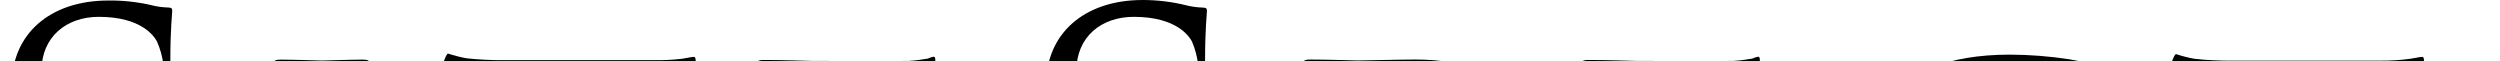
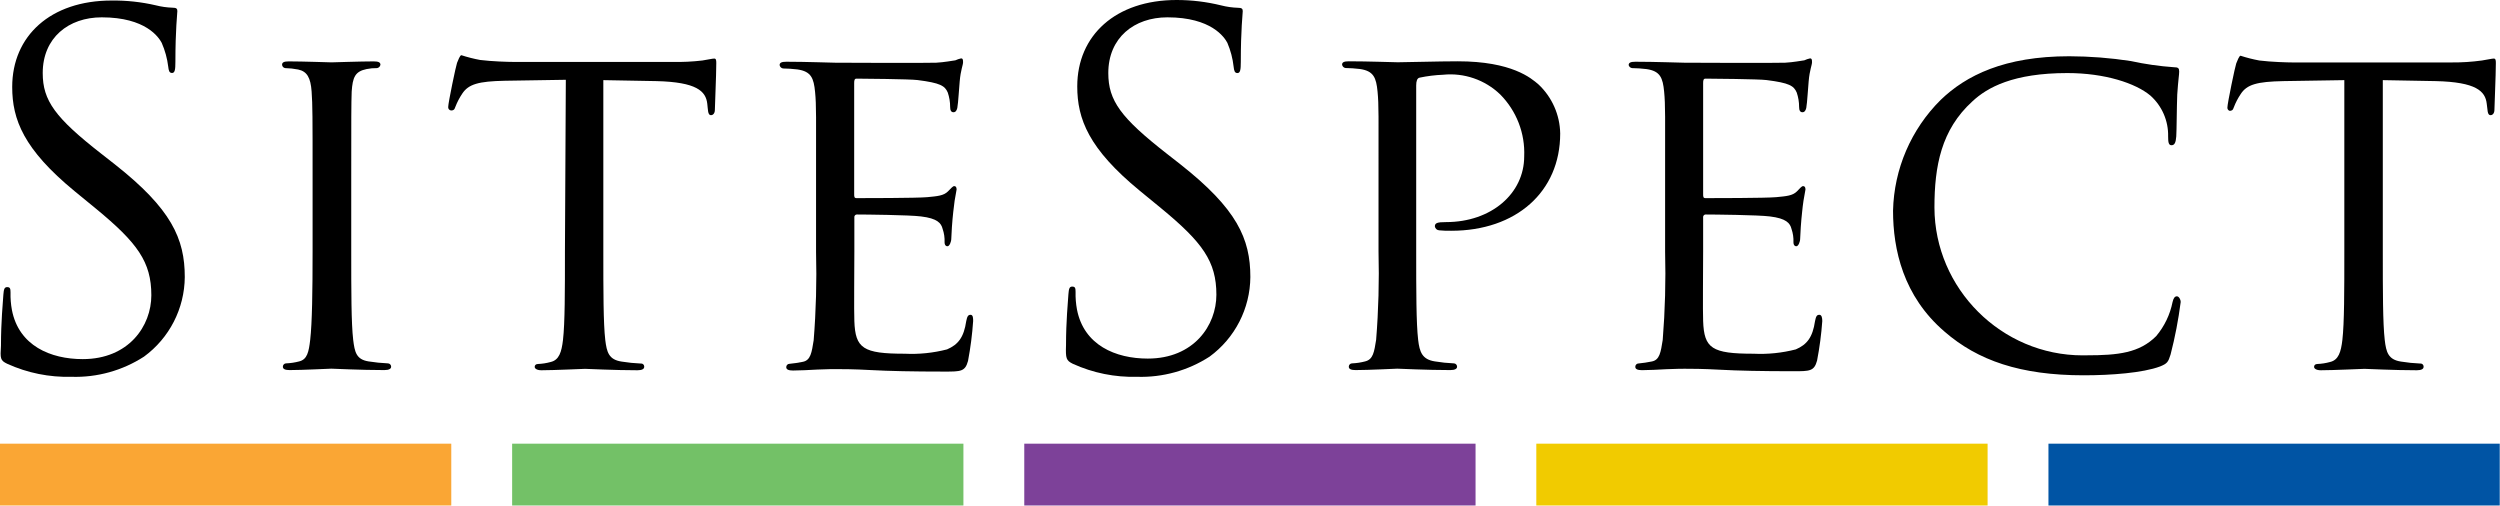
- <svg xmlns="http://www.w3.org/2000/svg" viewBox="0 0 291.02 6.99" xml:space="preserve">
+ <svg xmlns="http://www.w3.org/2000/svg" viewBox="0 0 282.64 57.15" xml:space="preserve">
  <g id="Layer_2" transform="matrix(1,0,0,1,-8.98,-6.99999)">
    <path d="M9.8,48.13C12.08,49.167 14.566,49.669 17.07,49.6C19.968,49.69 22.825,48.894 25.26,47.32C28.133,45.221 29.846,41.878 29.87,38.32C29.87,33.98 28.35,30.61 21.95,25.57L20.43,24.38C15.22,20.31 13.81,18.38 13.81,15.26C13.81,11.26 16.74,8.96 20.48,8.96C25.48,8.96 26.94,11.24 27.26,11.84C27.637,12.699 27.887,13.609 28,14.54C28.05,14.97 28.11,15.25 28.43,15.25C28.75,15.25 28.81,14.87 28.81,14C28.81,10.31 29.03,8.52 29.03,8.25C29.03,7.98 28.92,7.87 28.49,7.87C27.849,7.849 27.212,7.759 26.59,7.6C24.951,7.22 23.272,7.039 21.59,7.06C14.7,7.06 10.36,11.06 10.36,16.83C10.36,20.52 11.66,23.88 17.41,28.61L19.85,30.61C24.52,34.46 26.09,36.61 26.09,40.38C26.09,43.85 23.54,47.6 18.33,47.6C14.69,47.6 11.11,46.08 10.33,42.06C10.207,41.401 10.153,40.73 10.17,40.06C10.17,39.63 10.12,39.46 9.79,39.46C9.46,39.46 9.41,39.73 9.36,40.33C9.31,41.2 9.09,43.33 9.09,46.08C9,47.53 9,47.75 9.8,48.13Z" style="fill:black;fill-rule:nonzero;" />
    <path d="M41.22,14.7C41.714,14.71 42.206,14.764 42.69,14.86C43.69,15.07 44.1,15.78 44.21,17.35C44.32,18.92 44.32,20.12 44.32,27.28L44.32,35.42C44.32,39.87 44.27,43.5 44.05,45.42C43.89,46.78 43.72,47.64 42.8,47.86C42.323,47.986 41.833,48.06 41.34,48.08L41.33,48.08C41.127,48.08 40.96,48.247 40.96,48.45L40.96,48.46C40.96,48.73 41.23,48.84 41.72,48.84C43.19,48.84 46.17,48.68 46.44,48.68C46.71,48.68 49.75,48.84 52.44,48.84C52.98,48.84 53.2,48.68 53.2,48.46L53.2,48.45C53.2,48.247 53.033,48.08 52.83,48.08L52.82,48.08C52.093,48.048 51.369,47.974 50.65,47.86C49.24,47.64 49.08,46.78 48.91,45.42C48.69,43.52 48.69,39.88 48.69,35.42L48.69,27.29C48.69,20.13 48.69,18.82 48.74,17.36C48.85,15.73 49.12,15.08 50.42,14.81C50.811,14.729 51.21,14.692 51.61,14.7C51.805,14.668 51.958,14.515 51.99,14.32C51.99,14.05 51.77,13.94 51.23,13.94C49.77,13.94 46.67,14.05 46.46,14.05C46.25,14.05 43.2,13.94 41.63,13.94C41.09,13.94 40.87,14.05 40.87,14.32C40.882,14.513 41.029,14.672 41.22,14.7Z" style="fill:black;fill-rule:nonzero;" />
    <path d="M72.85,35.43C72.85,39.88 72.85,43.51 72.63,45.43C72.47,46.79 72.2,47.71 71.22,47.93C70.76,48.056 70.287,48.13 69.81,48.15C69.54,48.15 69.43,48.31 69.43,48.48C69.43,48.65 69.65,48.86 70.19,48.86C71.6,48.86 74.91,48.7 75.13,48.7C75.35,48.7 78.44,48.86 81.05,48.86C81.59,48.86 81.81,48.7 81.81,48.48C81.812,48.466 81.813,48.452 81.813,48.437C81.813,48.251 81.659,48.097 81.473,48.097C81.458,48.097 81.444,48.098 81.43,48.1C80.703,48.07 79.978,47.997 79.26,47.88C77.79,47.66 77.58,46.8 77.41,45.44C77.19,43.54 77.19,39.9 77.19,35.44L77.19,16.06L83.19,16.17C87.75,16.28 88.78,17.31 88.94,18.72L88.99,19.21C89.04,19.86 89.15,20.02 89.37,20.02C89.59,20.02 89.8,19.81 89.8,19.42C89.8,18.88 89.96,15.57 89.96,14.16C89.96,13.89 89.96,13.62 89.74,13.62C89.52,13.62 89.09,13.73 88.38,13.84C87.259,13.973 86.129,14.026 85,14L67,14C66.46,14 64.61,13.95 63.26,13.78C62.542,13.647 61.834,13.466 61.14,13.24C60.98,13.24 60.76,13.84 60.65,14.11C60.54,14.38 59.65,18.61 59.65,19.11C59.639,19.304 59.786,19.474 59.98,19.49C60.2,19.49 60.36,19.44 60.47,19.06C60.669,18.547 60.924,18.057 61.23,17.6C61.94,16.51 63.08,16.19 66.06,16.13L72.95,16.02L72.85,35.43Z" style="fill:black;fill-rule:nonzero;" />
    <path d="M118.71,42.59C118.44,42.59 118.33,42.75 118.22,43.3C117.95,45.15 117.3,45.96 116.05,46.5C114.491,46.904 112.879,47.069 111.27,46.99C106.55,46.99 105.68,46.39 105.57,43.3C105.52,42.38 105.57,37.01 105.57,35.43L105.57,31.58C105.568,31.566 105.567,31.552 105.567,31.538C105.567,31.379 105.698,31.248 105.857,31.248C105.868,31.248 105.879,31.249 105.89,31.25C106.7,31.25 111.81,31.3 113.11,31.47C114.96,31.69 115.39,32.23 115.55,32.88C115.719,33.368 115.793,33.884 115.77,34.4C115.77,34.67 115.88,34.84 116.1,34.84C116.32,34.84 116.53,34.35 116.53,33.97C116.53,33.59 116.64,31.91 116.75,30.97C116.833,30.114 116.96,29.263 117.13,28.42C117.13,28.15 117.02,28.04 116.86,28.04C116.7,28.04 116.48,28.31 116.15,28.64C115.66,29.13 114.96,29.18 113.82,29.29C112.68,29.4 106.44,29.4 105.82,29.4C105.55,29.4 105.55,29.24 105.55,28.91L105.55,16.38C105.55,16.05 105.6,15.89 105.82,15.89C106.36,15.89 111.9,15.94 112.71,16.05C115.31,16.38 115.8,16.7 116.13,17.46C116.309,17.985 116.4,18.536 116.4,19.09C116.4,19.47 116.51,19.69 116.78,19.69C117.05,19.69 117.16,19.42 117.21,19.2C117.32,18.66 117.43,16.59 117.48,16.2C117.59,14.9 117.86,14.36 117.86,14.03C117.86,13.7 117.81,13.6 117.64,13.6C117.416,13.649 117.198,13.723 116.99,13.82C116.61,13.87 115.74,14.04 114.82,14.09C113.73,14.14 103.75,14.09 103.42,14.09C103.09,14.09 100.06,13.98 97.88,13.98C97.34,13.98 97.12,14.09 97.12,14.36C97.152,14.555 97.305,14.708 97.5,14.74C98.045,14.747 98.589,14.784 99.13,14.85C100.7,15.07 100.98,15.85 101.13,17.4C101.28,18.95 101.24,20.17 101.24,27.33L101.24,35.47C101.327,38.806 101.237,42.144 100.97,45.47C100.75,46.83 100.64,47.75 99.72,47.91C99.234,48.01 98.744,48.084 98.25,48.13L98.24,48.13C98.037,48.13 97.87,48.297 97.87,48.5L97.87,48.51C97.87,48.78 98.14,48.89 98.63,48.89C99.39,48.89 100.48,48.83 101.4,48.78C102.32,48.73 103.4,48.73 103.46,48.73C104.17,48.73 105.46,48.73 107.46,48.84C109.46,48.95 112.18,49.01 115.76,49.01C117.61,49.01 118.09,49.01 118.42,47.81C118.703,46.319 118.896,44.813 119,43.3C119,43 119,42.59 118.71,42.59Z" style="fill:black;fill-rule:nonzero;" />
    <path d="M130.27,48.13C132.55,49.167 135.036,49.669 137.54,49.6C140.438,49.69 143.295,48.894 145.73,47.32C148.602,45.22 150.314,41.878 150.34,38.32C150.34,33.98 148.82,30.61 142.42,25.57L140.9,24.38C135.69,20.31 134.28,18.38 134.28,15.26C134.28,11.26 137.21,8.96 140.96,8.96C145.96,8.96 147.42,11.24 147.74,11.84C148.108,12.704 148.348,13.617 148.45,14.55C148.5,14.98 148.56,15.26 148.88,15.26C149.2,15.26 149.26,14.88 149.26,14.01C149.26,10.32 149.48,8.53 149.48,8.26C149.48,7.99 149.37,7.88 148.94,7.88C148.299,7.859 147.662,7.769 147.04,7.61C145.391,7.204 143.698,6.999 142,7C135.11,7 130.77,11 130.77,16.77C130.77,20.46 132.07,23.82 137.82,28.55L140.26,30.55C144.93,34.4 146.5,36.55 146.5,40.32C146.5,43.79 143.95,47.54 138.74,47.54C135.1,47.54 131.52,46.02 130.74,42C130.617,41.341 130.563,40.67 130.58,40C130.58,39.57 130.53,39.4 130.2,39.4C129.87,39.4 129.82,39.67 129.77,40.27C129.72,41.14 129.5,43.27 129.5,46.02C129.45,47.53 129.51,47.75 130.27,48.13Z" style="fill:black;fill-rule:nonzero;" />
    <path d="M182.91,16.54C182.09,15.84 179.91,13.93 173.79,13.93C171.62,13.93 168.04,14.04 167.01,14.04C166.63,14.04 163.64,13.93 161.47,13.93C160.93,13.93 160.71,14.04 160.71,14.31C160.742,14.505 160.895,14.658 161.09,14.69C161.635,14.697 162.179,14.734 162.72,14.8C164.29,15.02 164.57,15.8 164.72,17.35C164.87,18.9 164.83,20.12 164.83,27.28L164.83,35.42C164.917,38.756 164.827,42.094 164.56,45.42C164.34,46.78 164.23,47.64 163.31,47.86C162.833,47.986 162.343,48.06 161.85,48.08L161.84,48.08C161.637,48.08 161.47,48.247 161.47,48.45L161.47,48.46C161.47,48.73 161.74,48.84 162.23,48.84C163.7,48.84 166.79,48.68 166.95,48.68C167.11,48.68 170.31,48.84 172.95,48.84C173.49,48.84 173.71,48.68 173.71,48.46L173.71,48.45C173.71,48.247 173.543,48.08 173.34,48.08L173.33,48.08C172.619,48.05 171.911,47.977 171.21,47.86C169.75,47.64 169.47,46.78 169.31,45.42C169.09,43.52 169.09,39.88 169.09,35.42L169.09,16.65C169.09,16.16 169.2,15.84 169.47,15.78C170.346,15.596 171.236,15.486 172.13,15.45C174.505,15.207 176.871,16.024 178.59,17.68C180.428,19.533 181.412,22.072 181.3,24.68C181.3,28.86 177.61,32.11 172.45,32.11C171.45,32.11 171.2,32.22 171.2,32.6C171.238,32.844 171.444,33.029 171.69,33.04C172.142,33.084 172.596,33.101 173.05,33.09C180.38,33.09 185.37,28.69 185.37,22.09C185.335,19.984 184.447,17.98 182.91,16.54Z" style="fill:black;fill-rule:nonzero;" />
    <path d="M193.49,14.7C194.035,14.707 194.579,14.744 195.12,14.81C196.69,15.03 196.97,15.81 197.12,17.36C197.27,18.91 197.23,20.13 197.23,27.29L197.23,35.43C197.317,38.766 197.227,42.104 196.96,45.43C196.74,46.79 196.63,47.71 195.71,47.87C195.224,47.97 194.734,48.044 194.24,48.09L194.23,48.09C194.027,48.09 193.86,48.257 193.86,48.46L193.86,48.47C193.86,48.74 194.13,48.85 194.62,48.85C195.38,48.85 196.46,48.79 197.39,48.74C198.32,48.69 199.39,48.69 199.45,48.69C200.15,48.69 201.45,48.69 203.45,48.8C205.45,48.91 208.17,48.97 211.75,48.97C213.59,48.97 214.08,48.97 214.41,47.77C214.695,46.293 214.892,44.8 215,43.3C215,42.98 214.95,42.59 214.67,42.59C214.39,42.59 214.29,42.75 214.18,43.3C213.91,45.15 213.26,45.96 212.01,46.5C210.451,46.904 208.839,47.069 207.23,46.99C202.51,46.99 201.64,46.39 201.53,43.3C201.48,42.38 201.53,37.01 201.53,35.43L201.53,31.58C201.528,31.566 201.527,31.551 201.527,31.537C201.527,31.378 201.658,31.247 201.817,31.247C201.831,31.247 201.846,31.248 201.86,31.25C202.67,31.25 207.77,31.3 209.08,31.47C210.92,31.69 211.36,32.23 211.52,32.88C211.688,33.368 211.763,33.884 211.74,34.4C211.74,34.67 211.85,34.84 212.07,34.84C212.29,34.84 212.5,34.35 212.5,33.97C212.5,33.59 212.61,31.91 212.72,30.97C212.802,30.114 212.929,29.263 213.1,28.42C213.1,28.15 212.99,28.04 212.83,28.04C212.67,28.04 212.45,28.31 212.13,28.64C211.64,29.13 210.94,29.18 209.8,29.29C208.66,29.4 202.42,29.4 201.8,29.4C201.53,29.4 201.53,29.24 201.53,28.91L201.53,16.38C201.53,16.05 201.58,15.89 201.8,15.89C202.34,15.89 207.88,15.94 208.69,16.05C211.3,16.38 211.78,16.7 212.11,17.46C212.289,17.985 212.38,18.536 212.38,19.09C212.38,19.47 212.49,19.69 212.76,19.69C213.03,19.69 213.14,19.42 213.19,19.2C213.3,18.66 213.41,16.59 213.46,16.2C213.57,14.9 213.84,14.36 213.84,14.03C213.84,13.7 213.79,13.6 213.62,13.6C213.396,13.649 213.178,13.723 212.97,13.82C212.59,13.87 211.72,14.04 210.8,14.09C209.72,14.14 199.73,14.09 199.41,14.09C199.09,14.09 196.05,13.98 193.87,13.98C193.33,13.98 193.11,14.09 193.11,14.36C193.156,14.539 193.307,14.674 193.49,14.7Z" style="fill:black;fill-rule:nonzero;" />
    <path d="M228.82,44.49C232.57,47.75 237.39,49.43 244.56,49.43C247.65,49.43 251.24,49.16 253.19,48.43C254,48.1 254.11,47.94 254.38,47.07C254.882,45.122 255.263,43.145 255.52,41.15C255.52,40.82 255.3,40.5 255.09,40.5C254.88,40.5 254.71,40.66 254.6,41.15C254.317,42.569 253.681,43.893 252.75,45C250.85,46.9 248.46,47.17 244.88,47.17C244.733,47.174 244.587,47.176 244.44,47.176C235.262,47.176 227.704,39.638 227.68,30.46C227.68,25.79 228.44,21.67 231.97,18.46C233.65,16.89 236.58,15.26 242.71,15.26C246.94,15.26 250.42,16.4 252.1,17.81C253.408,18.979 254.14,20.666 254.1,22.42C254.1,23.07 254.15,23.42 254.48,23.42C254.81,23.42 254.97,23.15 255.02,22.42C255.07,21.69 255.07,19.22 255.13,17.7C255.24,16.02 255.35,15.47 255.35,15.09C255.35,14.71 255.24,14.6 254.75,14.6C253.109,14.484 251.478,14.25 249.87,13.9C247.57,13.547 245.247,13.367 242.92,13.36C235.59,13.36 231.25,15.53 228.38,18.3C225.036,21.619 223.106,26.11 223,30.82C223,35.21 224.15,40.48 228.82,44.49Z" style="fill:black;fill-rule:nonzero;" />
    <path d="M261.05,19.53C261.27,19.53 261.43,19.48 261.54,19.1C261.738,18.586 261.993,18.097 262.3,17.64C263,16.55 264.14,16.23 267.13,16.17L274.02,16.06L274.02,35.43C274.02,39.88 274.02,43.51 273.8,45.43C273.64,46.79 273.37,47.71 272.39,47.93C271.93,48.056 271.457,48.13 270.98,48.15C270.71,48.15 270.6,48.31 270.6,48.48C270.6,48.65 270.82,48.86 271.36,48.86C272.77,48.86 276.08,48.7 276.3,48.7C276.52,48.7 279.61,48.86 282.22,48.86C282.76,48.86 282.98,48.7 282.98,48.48C282.982,48.466 282.983,48.452 282.983,48.437C282.983,48.251 282.829,48.097 282.643,48.097C282.628,48.097 282.614,48.098 282.6,48.1C281.873,48.07 281.148,47.997 280.43,47.88C278.97,47.66 278.75,46.8 278.59,45.44C278.37,43.54 278.37,39.9 278.37,35.44L278.37,16.06L284.37,16.17C288.93,16.28 289.96,17.31 290.12,18.72L290.18,19.21C290.23,19.86 290.34,20.02 290.56,20.02C290.78,20.02 290.99,19.81 290.99,19.42C290.99,18.88 291.15,15.57 291.15,14.16C291.15,13.89 291.15,13.62 290.93,13.62C290.71,13.62 290.28,13.73 289.57,13.84C288.437,13.995 287.294,14.069 286.15,14.06L268.15,14.06C267.61,14.06 265.76,14.01 264.41,13.84C263.692,13.707 262.984,13.527 262.29,13.3C262.13,13.3 261.91,13.9 261.8,14.17C261.69,14.44 260.8,18.67 260.8,19.17C260.792,19.332 260.895,19.481 261.05,19.53Z" style="fill:black;fill-rule:nonzero;" />
    <rect x="8.98" y="57.16" width="51.02" height="6.99" style="fill:rgb(250,166,52);" />
    <rect x="66.88" y="57.16" width="51.02" height="6.99" style="fill:rgb(115,193,103);" />
    <rect x="124.78" y="57.16" width="51.02" height="6.99" style="fill:rgb(125,65,153);" />
    <rect x="182.67" y="57.16" width="51.02" height="6.99" style="fill:rgb(241,203,0);" />
    <rect x="240.57" y="57.16" width="51.02" height="6.99" style="fill:rgb(0,84,164);" />
  </g>
</svg>
